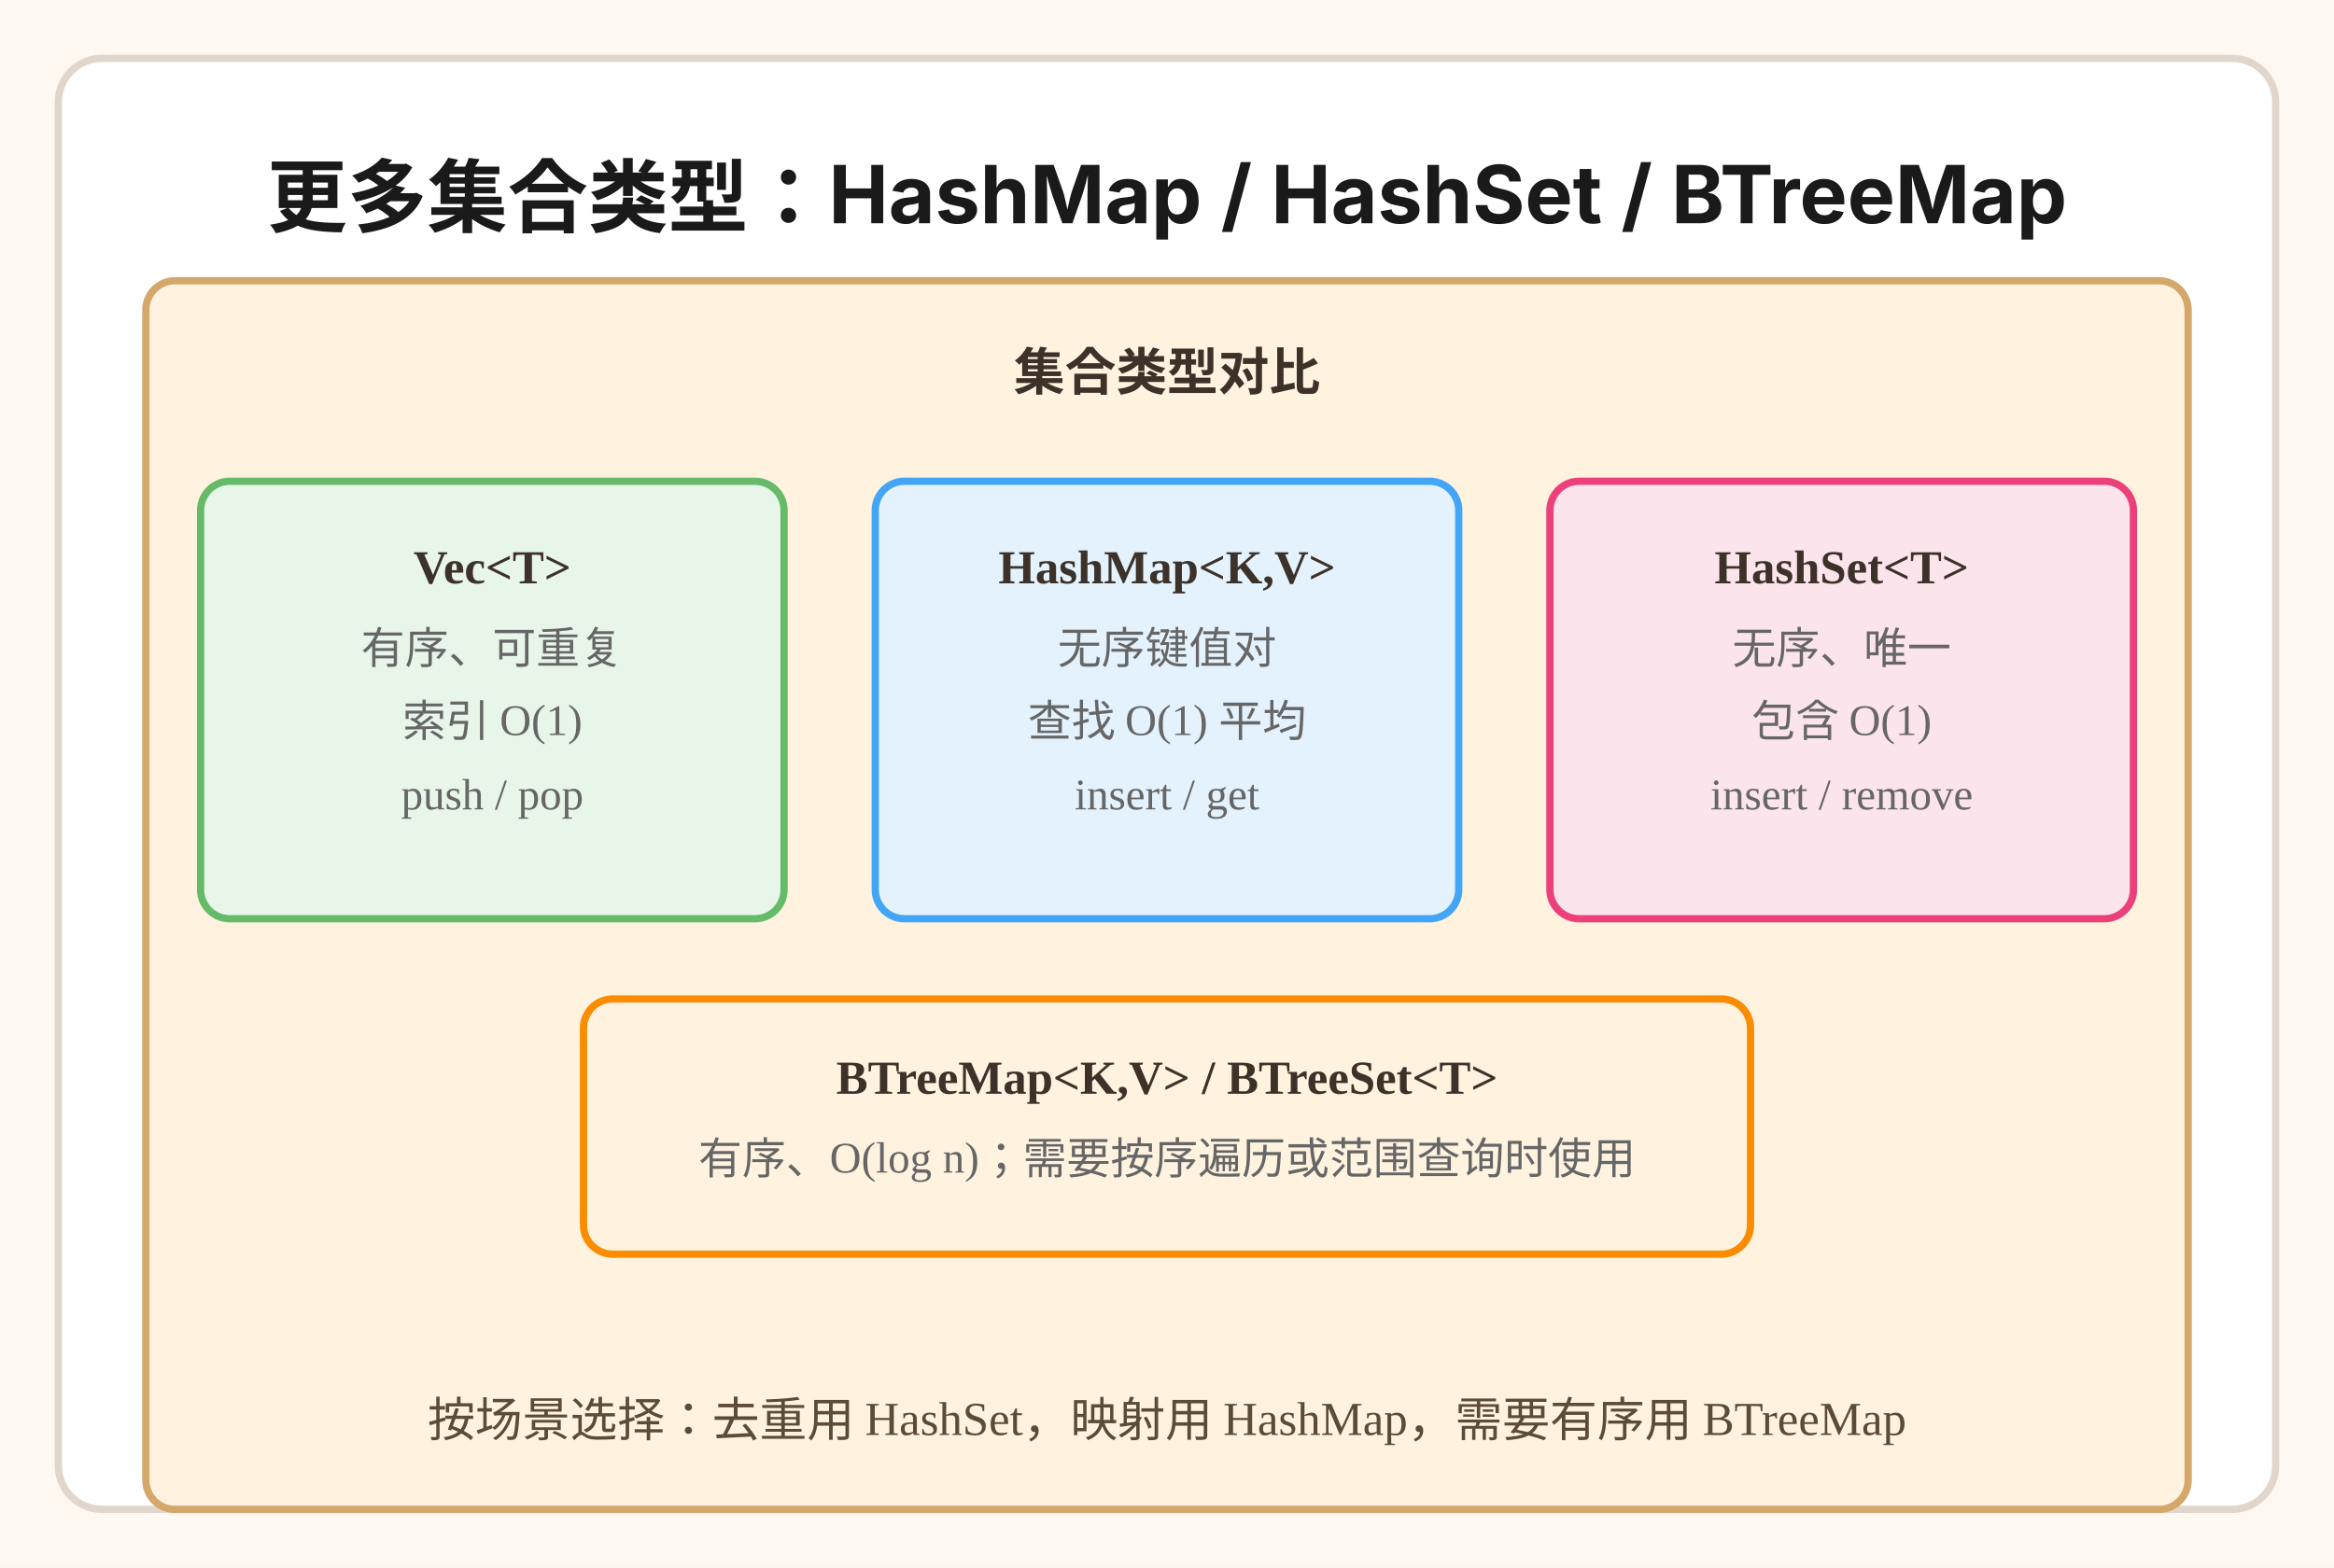
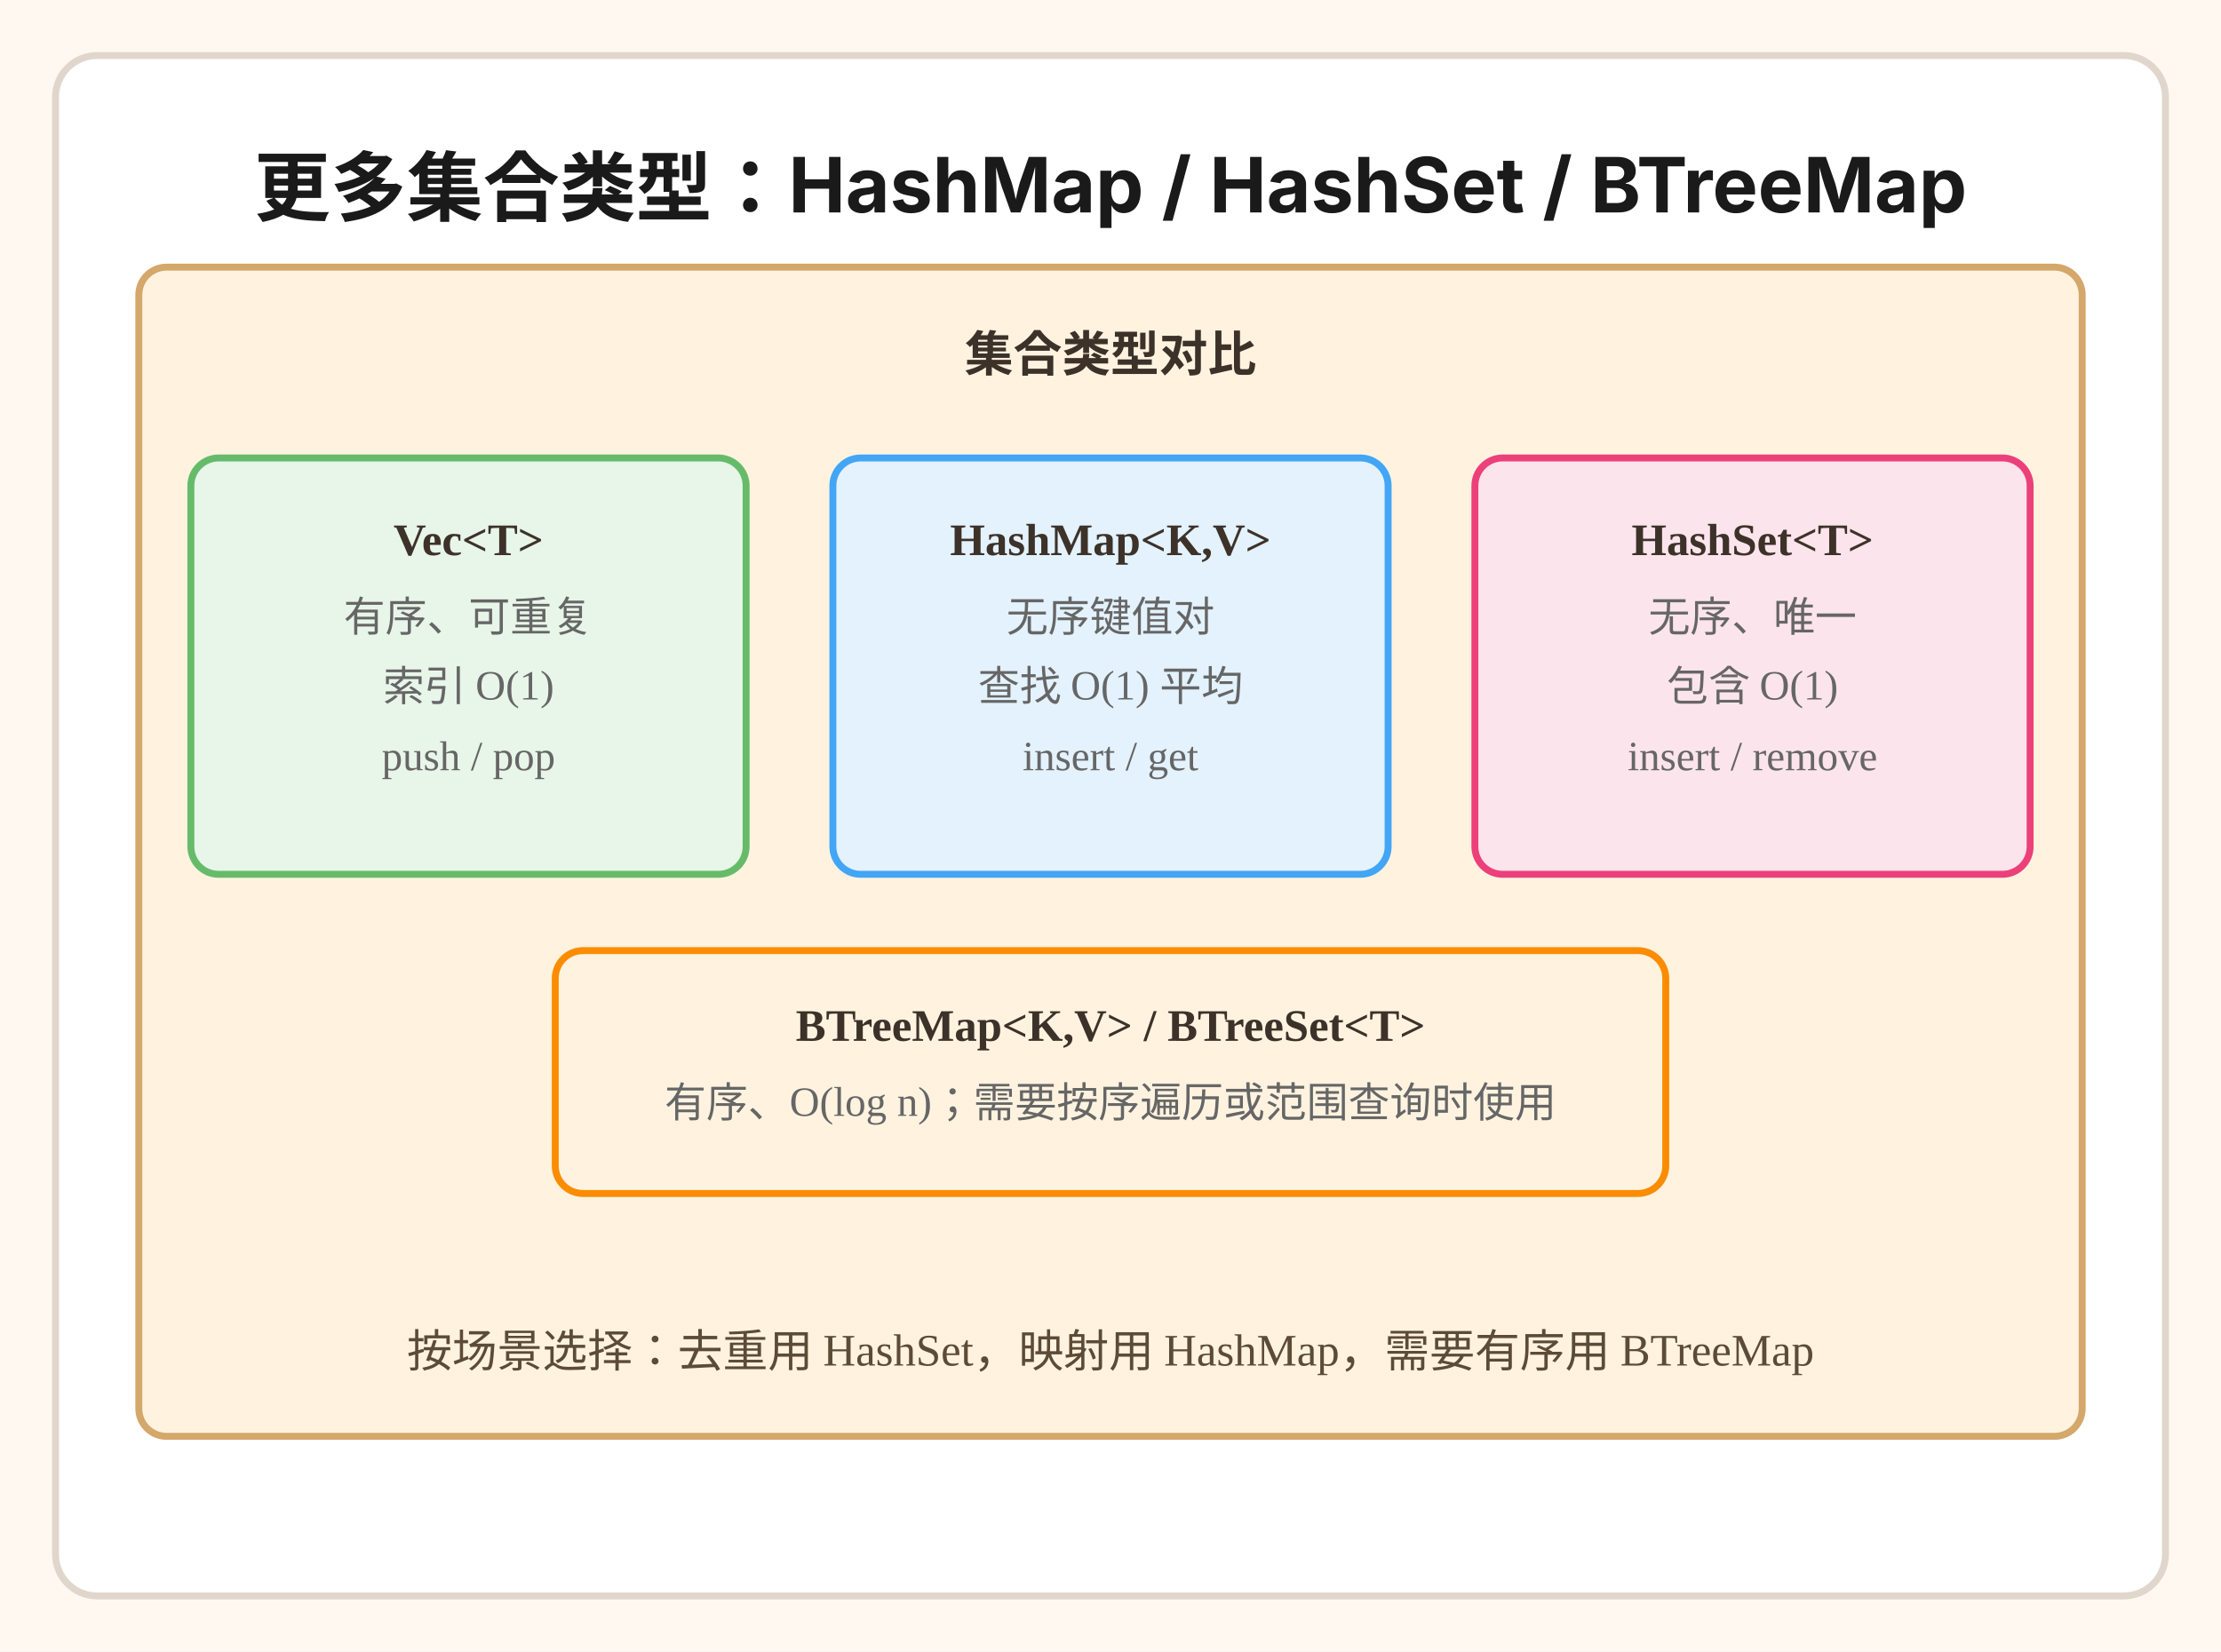
- <svg xmlns="http://www.w3.org/2000/svg" width="640" height="430" viewBox="0 0 640 430">
+ <svg xmlns="http://www.w3.org/2000/svg" width="640" height="476" viewBox="0 0 640 476">
  <defs>
    <style>
      .bg { fill: #fff8f0; }
      .card { fill: #ffffff; stroke: #e0d6cc; stroke-width: 2; }
      .title { font: bold 22px system-ui, -apple-system, sans-serif; fill: #1a1a1a; }
      .text { font: 15px system-ui, -apple-system, sans-serif; fill: #2a2a2a; }
      .code { font: 14px "SF Mono", Menlo, monospace; fill: #3a2a1a; }
      .label { font: 13px system-ui, -apple-system, sans-serif; fill: #5a5a5a; }
      .arrow { stroke: #7a6a5a; stroke-width: 2; fill: none; marker-end: url(#arrowhead); }
      .highlight { fill: #ffeacc; stroke: #ffaa55; stroke-width: 2; }
      .box { fill: #e8f4ff; stroke: #3399ff; stroke-width: 2; }
      .box2 { fill: #f0ffe8; stroke: #66bb33; stroke-width: 2; }
      .box3 { fill: #fff0f5; stroke: #dd5599; stroke-width: 2; }
    </style>
    <marker id="arrowhead" markerWidth="10" markerHeight="7" refX="9" refY="3.5" orient="auto">
      <polygon points="0 0, 10 3.5, 0 7" fill="#7a6a5a" />
    </marker>
    <marker id="arrow" markerWidth="10" markerHeight="10" refX="9" refY="3" orient="auto" markerUnits="strokeWidth">
      <path d="M0,0 L0,6 L9,3 z" fill="#5c4b37" />
    </marker>
  </defs>
-   <rect width="640" height="430" class="bg" />
-   <rect x="16" y="16" width="608" height="398" rx="12" class="card" />
+   <rect width="640" height="476" class="bg" />
+   <rect x="16" y="16" width="608" height="444" rx="12" class="card" />
  <text x="320" y="62" text-anchor="middle" class="title">更多集合类型：HashMap / HashSet / BTreeMap</text>
  <rect x="40" y="77" width="560" height="337" fill="#fff3e0" stroke="#d4a76a" stroke-width="2" rx="8" />
  <text x="320" y="107" font-size="14" font-weight="bold" fill="#3d3229" text-anchor="middle">集合类型对比</text>
  <rect x="55" y="132" width="160" height="120" fill="#e8f5e9" stroke="#66bb6a" stroke-width="2" rx="8" />
  <text x="135" y="160" font-size="13" font-weight="bold" fill="#3d3229" text-anchor="middle">Vec&lt;T&gt;</text>
  <text x="135" y="182" font-size="12" fill="#666" text-anchor="middle">有序、可重复</text>
  <text x="135" y="202" font-size="12" fill="#666" text-anchor="middle">索引 O(1)</text>
  <text x="135" y="222" font-size="12" fill="#666" text-anchor="middle">push / pop</text>
  <rect x="240" y="132" width="160" height="120" fill="#e3f2fd" stroke="#42a5f5" stroke-width="2" rx="8" />
  <text x="320" y="160" font-size="13" font-weight="bold" fill="#3d3229" text-anchor="middle">HashMap&lt;K,V&gt;</text>
  <text x="320" y="182" font-size="12" fill="#666" text-anchor="middle">无序键值对</text>
  <text x="320" y="202" font-size="12" fill="#666" text-anchor="middle">查找 O(1) 平均</text>
  <text x="320" y="222" font-size="12" fill="#666" text-anchor="middle">insert / get</text>
  <rect x="425" y="132" width="160" height="120" fill="#fce4ec" stroke="#ec407a" stroke-width="2" rx="8" />
  <text x="505" y="160" font-size="13" font-weight="bold" fill="#3d3229" text-anchor="middle">HashSet&lt;T&gt;</text>
  <text x="505" y="182" font-size="12" fill="#666" text-anchor="middle">无序、唯一</text>
  <text x="505" y="202" font-size="12" fill="#666" text-anchor="middle">包含 O(1)</text>
  <text x="505" y="222" font-size="12" fill="#666" text-anchor="middle">insert / remove</text>
  <rect x="160" y="274" width="320" height="70" fill="#fff3e0" stroke="#fb8c00" stroke-width="2" rx="8" />
  <text x="320" y="300" font-size="13" font-weight="bold" fill="#3d3229" text-anchor="middle">BTreeMap&lt;K,V&gt; / BTreeSet&lt;T&gt;</text>
  <text x="320" y="322" font-size="12" fill="#666" text-anchor="middle">有序、O(log n)；需要按序遍历或范围查询时使用</text>
  <text x="320" y="394" font-size="13" fill="#5c4b37" text-anchor="middle">按场景选择：去重用 HashSet，映射用 HashMap，需要有序用 BTreeMap</text>
</svg>
